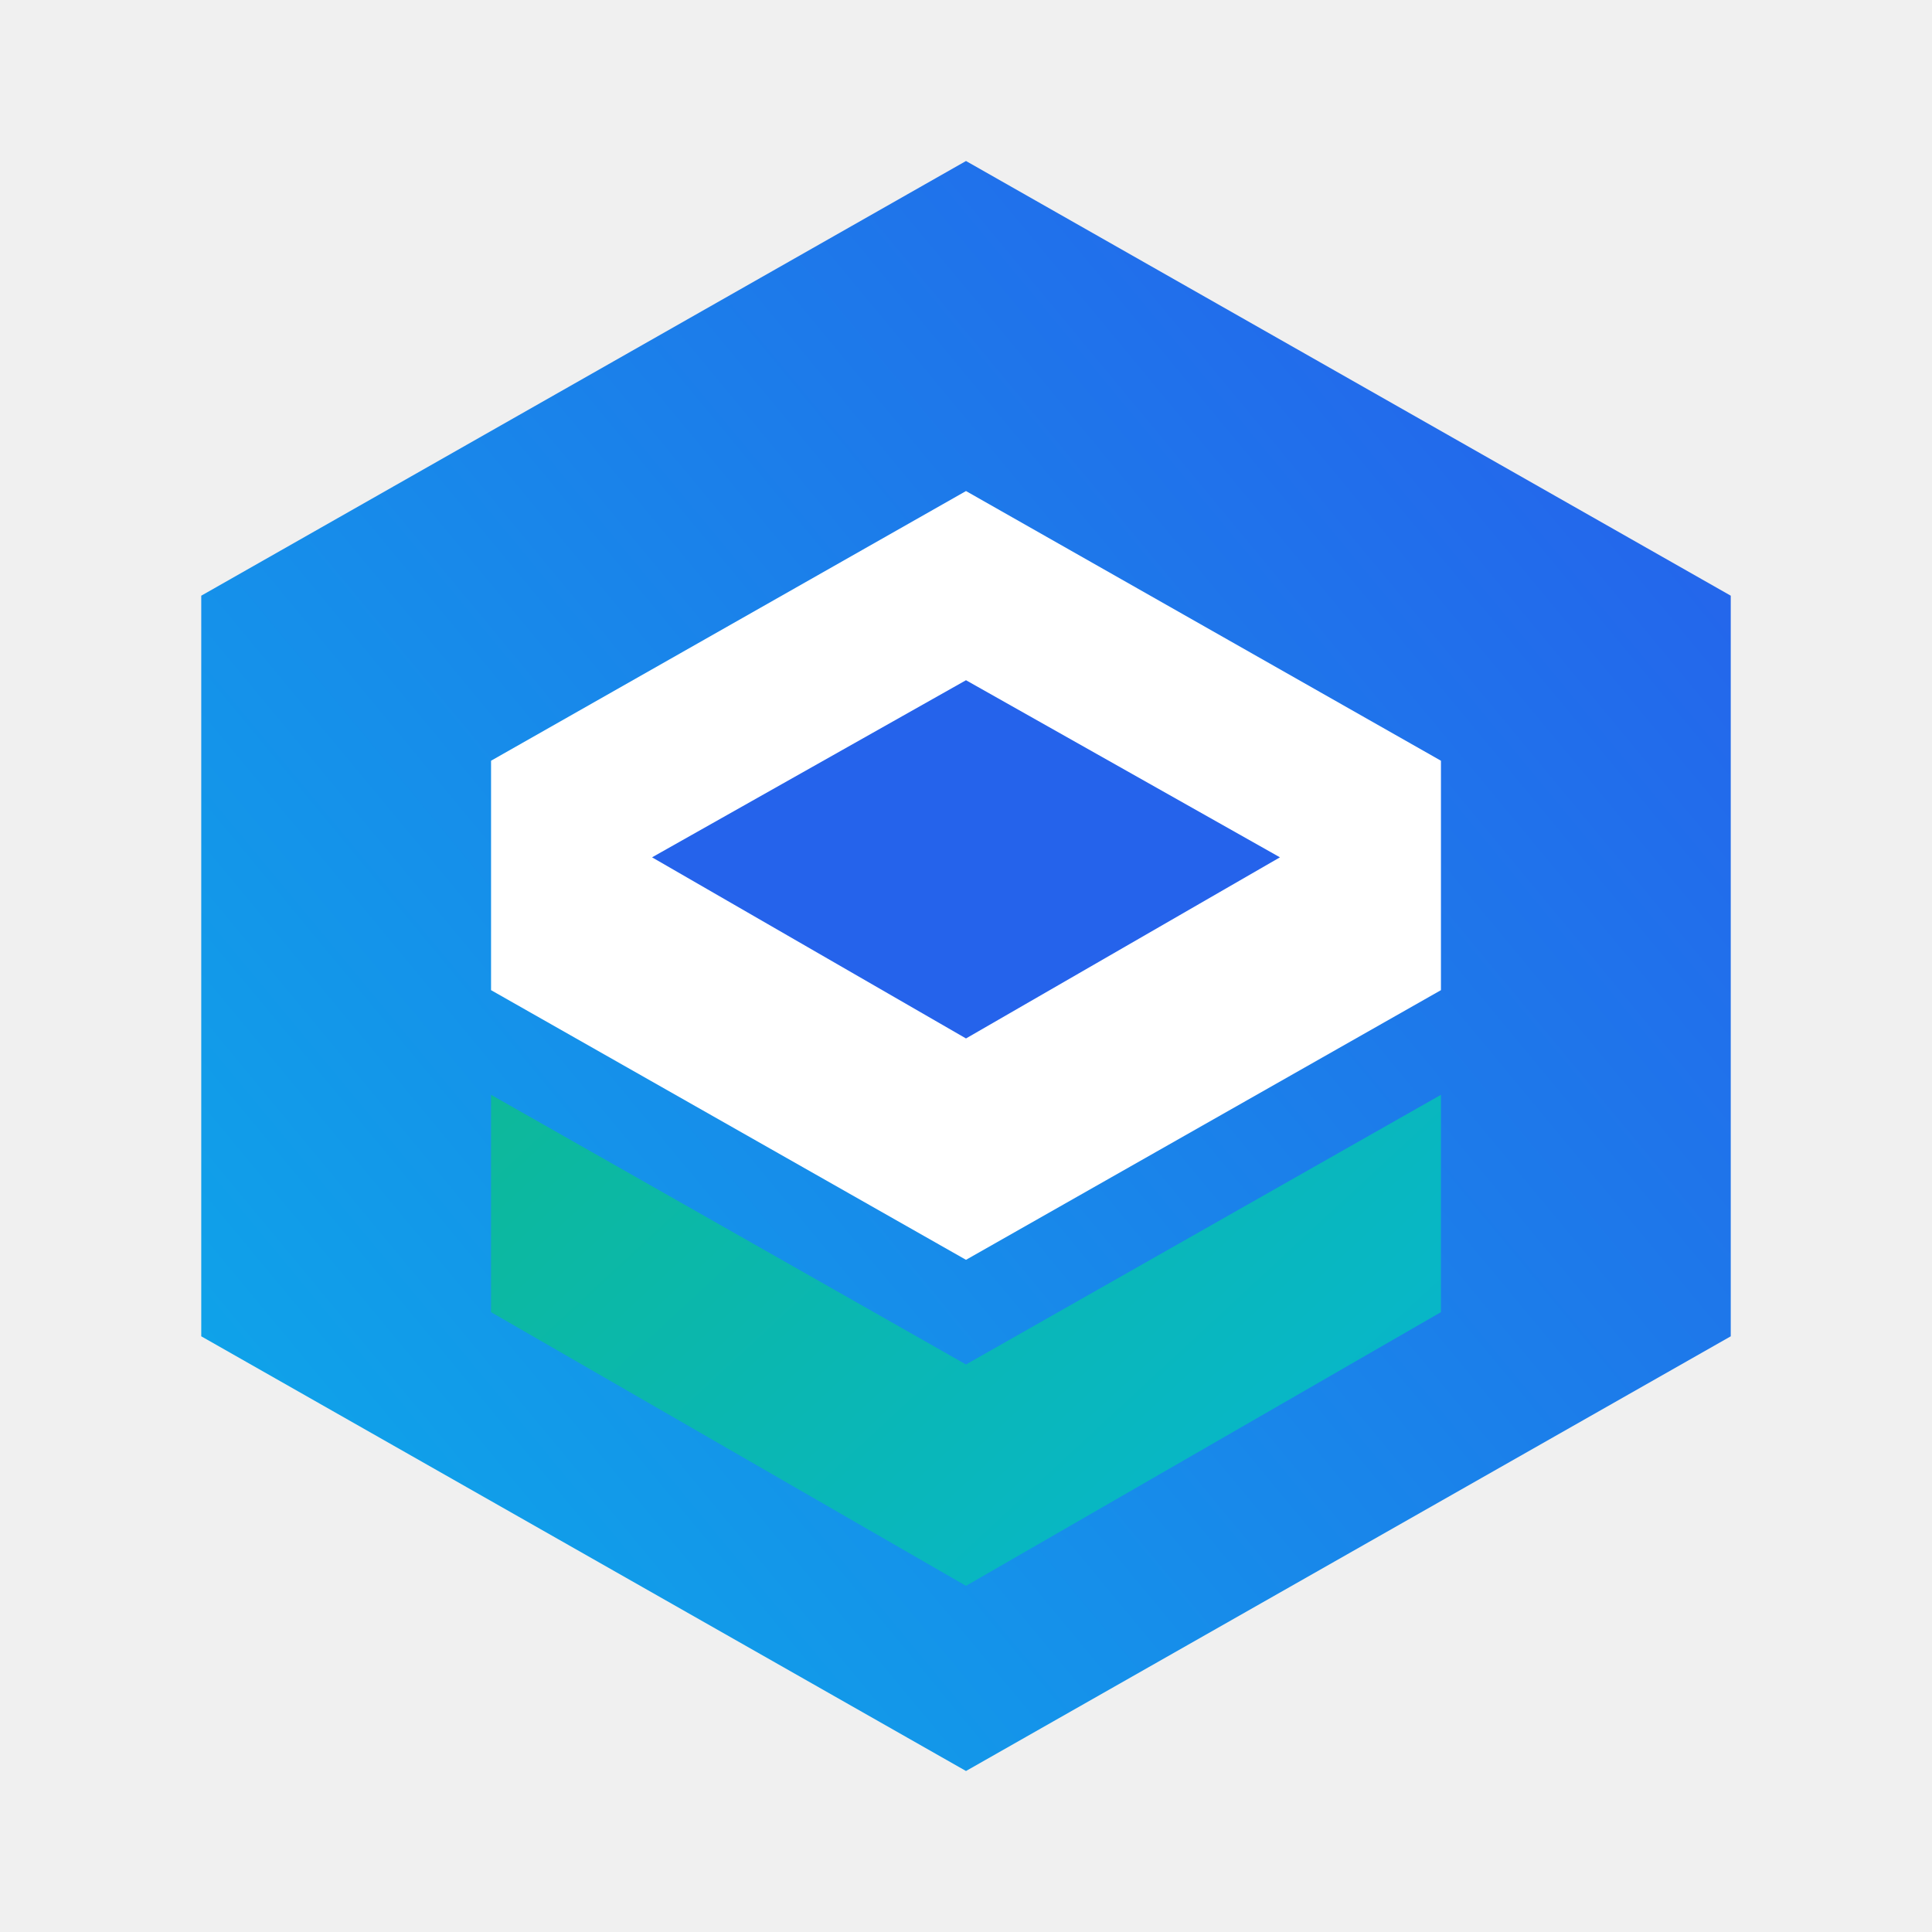
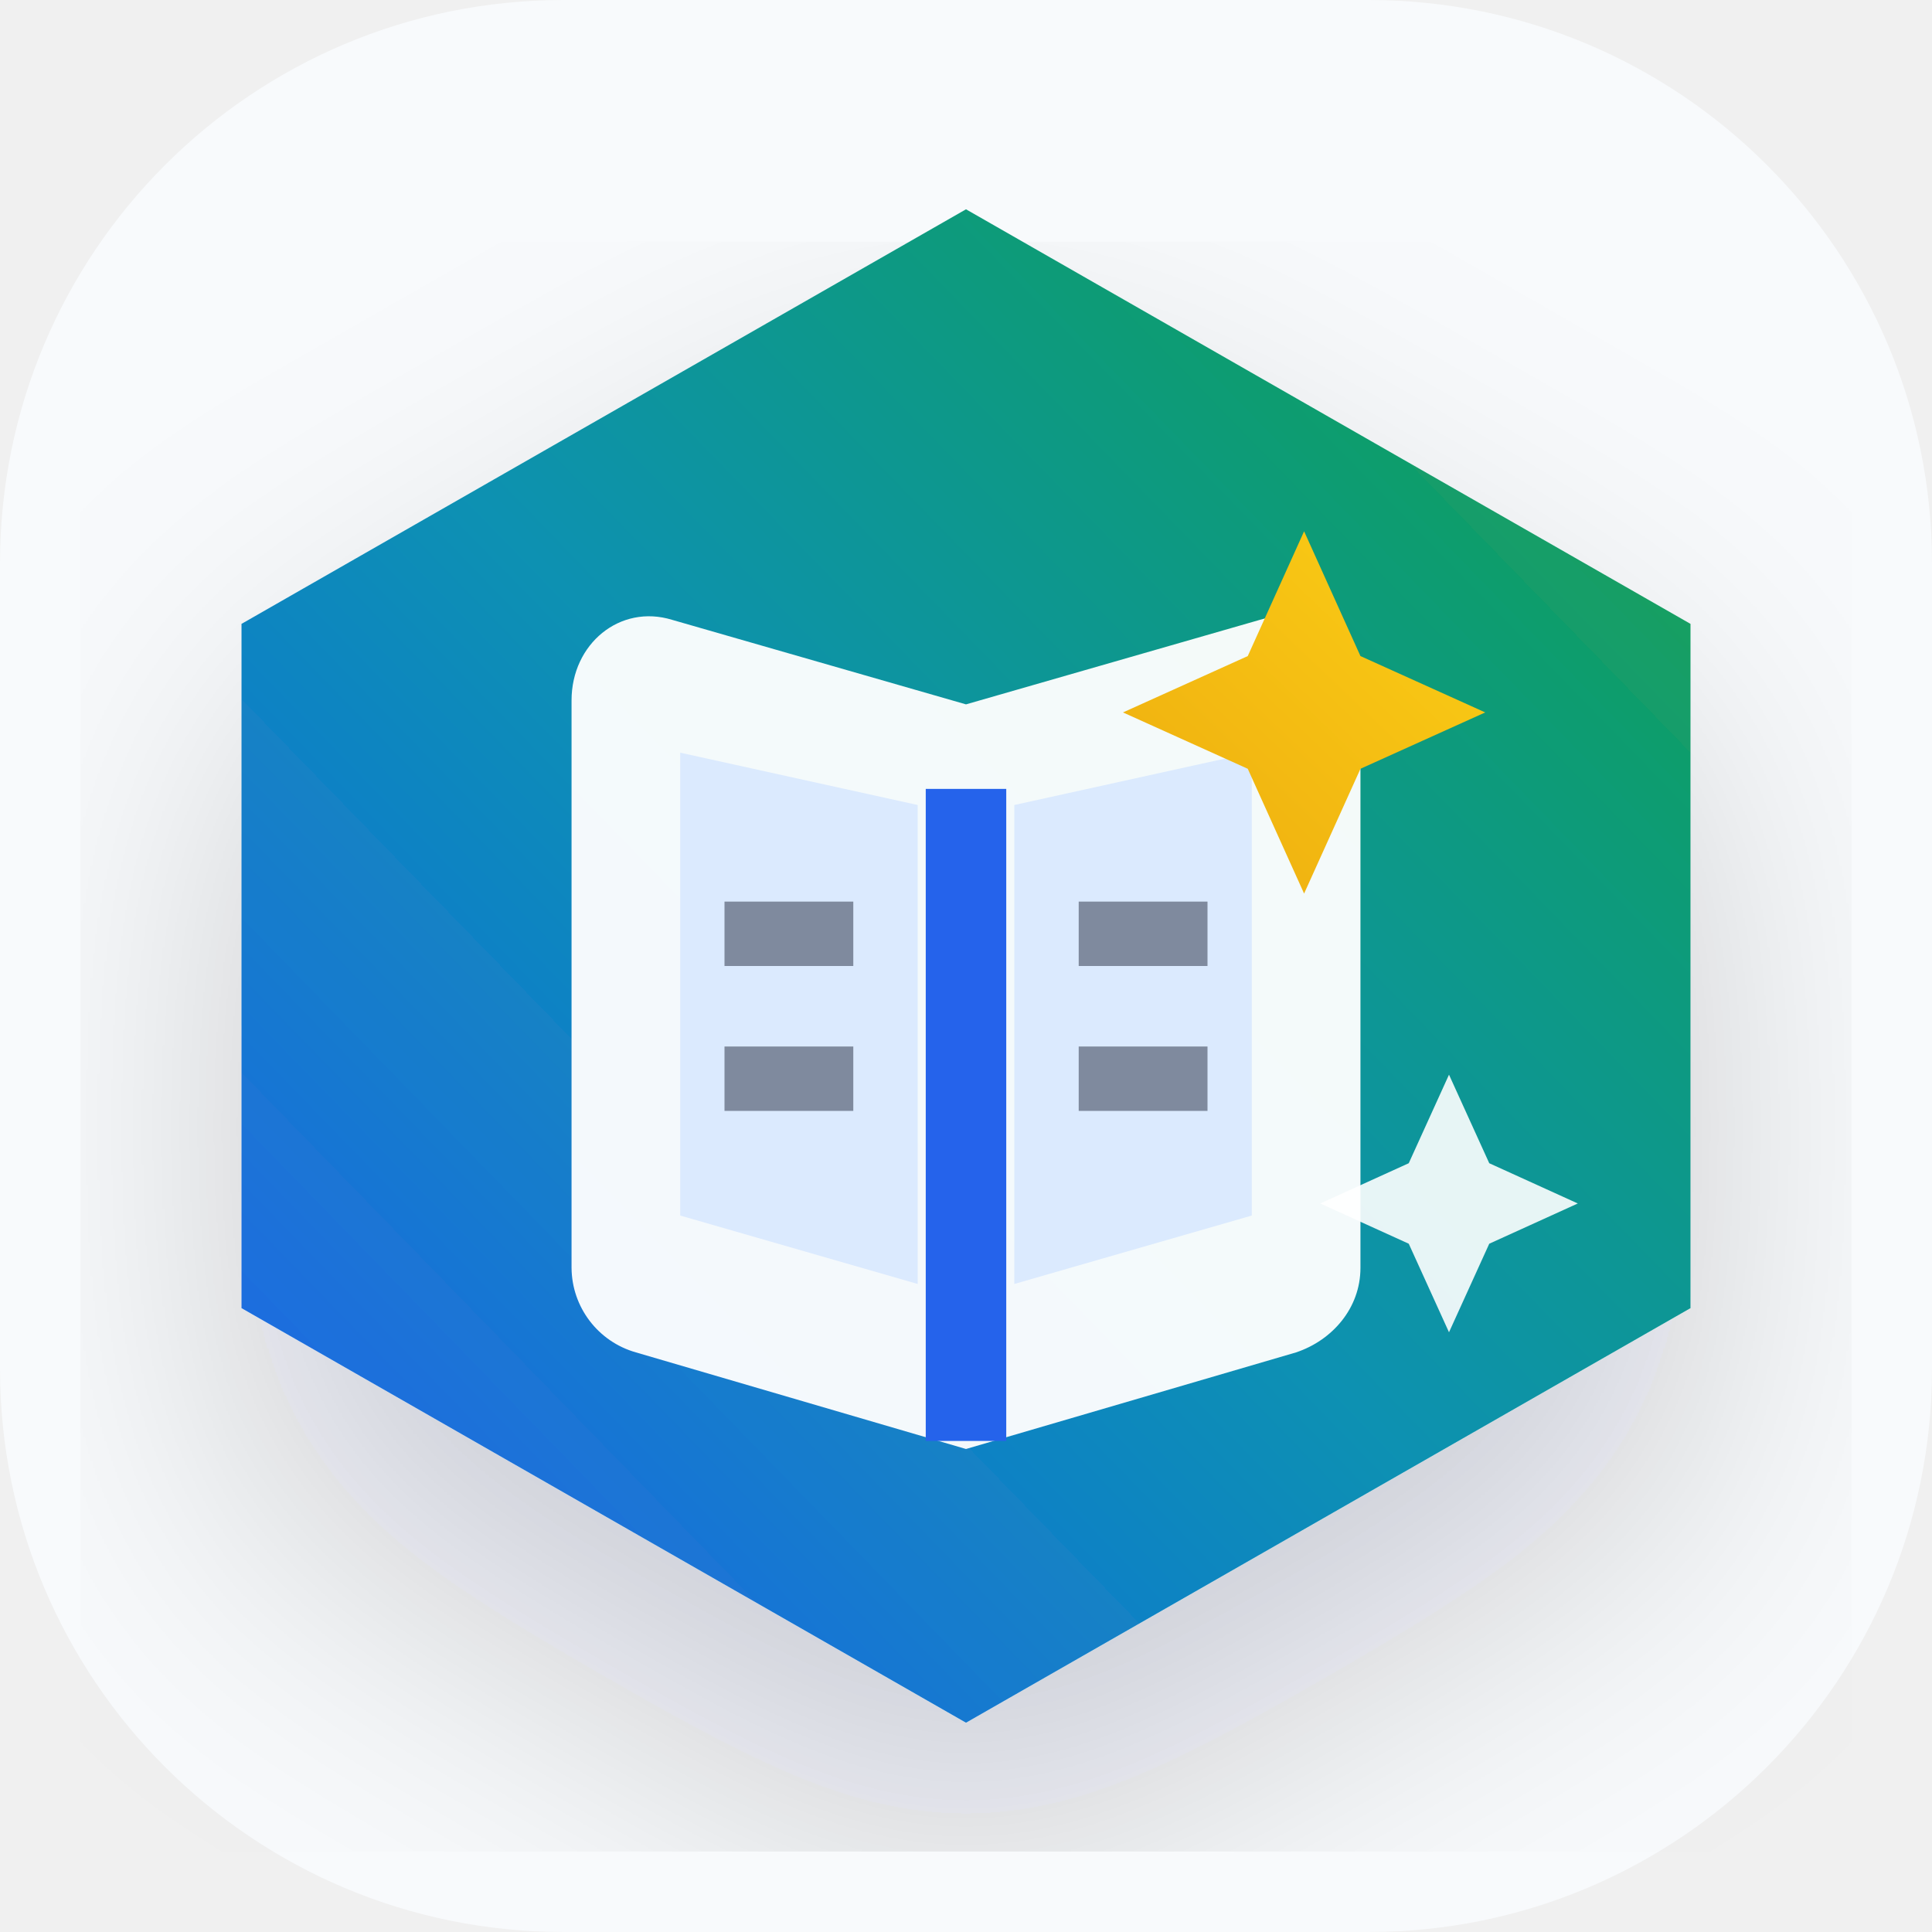
- <svg xmlns="http://www.w3.org/2000/svg" viewBox="0 0 48 48" role="img" aria-label="Zhike Workshop logo">
+ <svg xmlns="http://www.w3.org/2000/svg" viewBox="0 0 48 48" role="img" aria-label="智课未来 logo">
  <defs>
-     <linearGradient id="logoA" x1="7" x2="42" y1="39" y2="10" gradientUnits="userSpaceOnUse">
-       <stop stop-color="#0ea5e9" />
-       <stop offset="1" stop-color="#2563eb" />
+     <linearGradient id="futureA" x1="7" x2="42" y1="41" y2="7" gradientUnits="userSpaceOnUse">
+       <stop stop-color="#2563eb" />
+       <stop offset="0.48" stop-color="#0891b2" />
+       <stop offset="1" stop-color="#16a34a" />
    </linearGradient>
-     <linearGradient id="logoB" x1="12" x2="37" y1="12" y2="39" gradientUnits="userSpaceOnUse">
-       <stop stop-color="#10b981" />
-       <stop offset="1" stop-color="#06b6d4" />
+     <linearGradient id="futureB" x1="14" x2="35" y1="35" y2="13" gradientUnits="userSpaceOnUse">
+       <stop stop-color="#d97706" />
+       <stop offset="1" stop-color="#facc15" />
    </linearGradient>
+     <filter id="softShadow" x="2" y="2" width="44" height="44" color-interpolation-filters="sRGB" filterUnits="userSpaceOnUse">
+       <feDropShadow dx="0" dy="4" stdDeviation="4" flood-color="#0f172a" flood-opacity="0.18" />
+     </filter>
  </defs>
-   <path fill="url(#logoA)" d="M24 4 43 14.8v18.4L24 44 5 33.2V14.8L24 4Z" />
-   <path fill="#fff" d="m24 12.2 11.8 6.7v5.7L24 31.3l-11.8-6.7v-5.7L24 12.2Z" />
-   <path fill="url(#logoB)" d="M12.2 27.2 24 33.9l11.8-6.7v5.4L24 39.4l-11.8-6.8v-5.4Z" />
-   <path fill="#2563eb" d="m24 16.9 7.8 4.4L24 25.8l-7.8-4.5 7.8-4.4Z" />
+   <rect width="48" height="48" rx="14" fill="#f8fafc" />
+   <path filter="url(#softShadow)" fill="url(#futureA)" d="M24 5.2 42 15.5v17L24 42.8 6 32.5v-17L24 5.2Z" />
+   <path fill="#ffffff" d="M14.2 17.4c0-1.4 1.2-2.4 2.5-2l7.3 2.1 7.3-2.1c1.3-.4 2.5.6 2.5 2v14.1c0 1-.7 1.8-1.6 2.1L24 36l-8.2-2.4a2.2 2.2 0 0 1-1.6-2.1V17.4Z" opacity="0.95" />
+   <path fill="#dbeafe" d="M16.9 18.7 22.8 20v11.9l-5.9-1.7V18.7Zm14.2 0L25.2 20v11.9l5.9-1.7V18.7Z" />
+   <path fill="#2563eb" d="M23 19.6h2v16.2h-2z" />
+   <path fill="#0f172a" d="M18 22.4h3.2v1.6H18v-1.6Zm8.8 0H30v1.6h-3.2v-1.6ZM18 26h3.2v1.6H18V26Zm8.8 0H30v1.6h-3.2V26Z" opacity="0.45" />
+   <path fill="url(#futureB)" d="m32.4 13.2 1.4 3.1 3.1 1.4-3.1 1.4-1.4 3.1-1.4-3.1-3.1-1.4 3.1-1.4 1.4-3.1Z" />
+   <path fill="#ffffff" d="m36 26.7 1 2.2 2.2 1-2.2 1-1 2.2-1-2.2-2.2-1 2.2-1 1-2.2Z" opacity="0.9" />
</svg>
